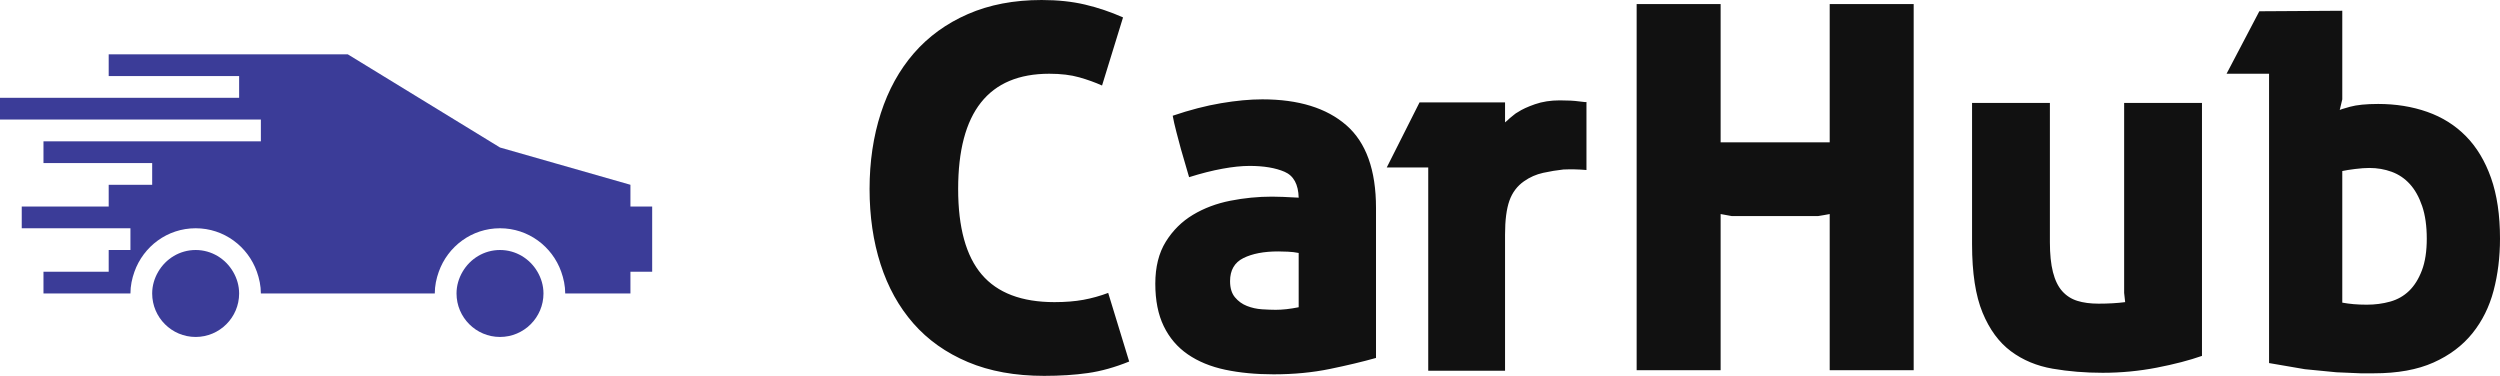
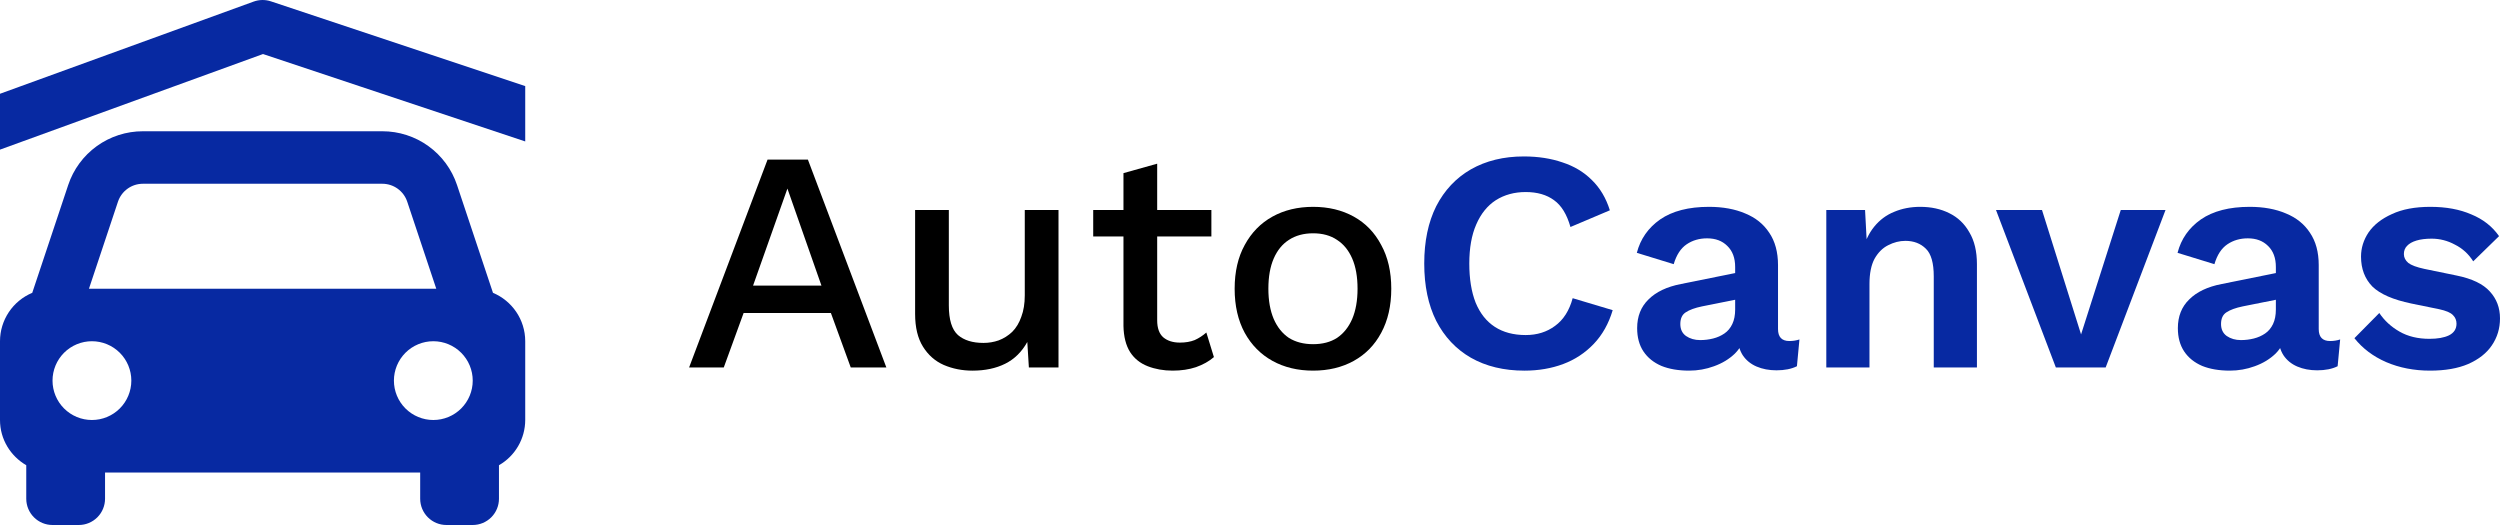
- <svg xmlns="http://www.w3.org/2000/svg" width="501.28" height="75.365" viewBox="0 0 230 34.579" class="css-1j8o68f" version="1.1" id="svg17">
-   <defs id="SvgjsDefs2381" />
-   <g id="SvgjsG2382" featurekey="PG4fjM-0" transform="matrix(2,0,0,2,0,-19)" fill="#3b3c98">
-     <g transform="translate(-270 -140)" id="g11">
-       <g id="g9">
-         <path d="M279,161c-0.736,0-1.375,0.405-1.722,1c-0.172,0.295-0.278,0.635-0.278,1c0,1.102,0.897,2,2,2c1.103,0,2-0.898,2-2    c0-0.365-0.105-0.705-0.278-1C280.375,161.405,279.737,161,279,161z" id="path3" />
-         <path d="M293,161c-0.736,0-1.375,0.405-1.722,1c-0.172,0.295-0.278,0.635-0.278,1c0,1.102,0.897,2,2,2c1.103,0,2-0.898,2-2    c0-0.365-0.105-0.705-0.278-1C294.375,161.405,293.737,161,293,161z" id="path5" />
-         <path d="M299,159v-1l-6-1.715L286,152h-11v1h6v1h-11v1h12v1h-10v1h5v1h-2v1h-4v1h5v1h-1v1h-3v1h4c0-0.352,0.072-0.686,0.184-1    c0.414-1.162,1.512-2,2.816-2c1.305,0,2.402,0.838,2.816,2c0.111,0.314,0.184,0.648,0.184,1h8c0-0.352,0.072-0.686,0.184-1    c0.414-1.162,1.512-2,2.816-2c1.305,0,2.402,0.838,2.816,2c0.111,0.314,0.184,0.648,0.184,1h3v-1h1v-3H299z" id="path7" />
-       </g>
-     </g>
-   </g>
-   <g id="SvgjsG2383" featurekey="jxYttZ-0" transform="matrix(2.355529,0,0,2.355529,78.25691,-13.04958)" fill="#111111">
-     <path d="M10.88 19.66 c-0.56 0.227 -1.097 0.377 -1.61 0.45 s-1.083 0.11 -1.71 0.11 c-1.133 0 -2.127 -0.18 -2.98 -0.54 s-1.563 -0.863 -2.13 -1.51 s-0.993 -1.417 -1.28 -2.31 s-0.43 -1.873 -0.43 -2.94 s0.147 -2.053 0.44 -2.96 s0.723 -1.687 1.29 -2.34 s1.27 -1.163 2.11 -1.53 s1.8 -0.55 2.88 -0.55 c0.627 0 1.193 0.06 1.7 0.18 s1 0.287 1.48 0.5 l-0.82 2.66 c-0.267 -0.12 -0.563 -0.227 -0.89 -0.32 s-0.717 -0.14 -1.17 -0.14 c-2.373 0 -3.56 1.5 -3.56 4.5 c0 1.507 0.307 2.62 0.92 3.34 s1.56 1.08 2.84 1.08 c0.427 0 0.803 -0.03 1.13 -0.09 s0.65 -0.15 0.97 -0.27 z M17.5 15.42 c-0.133 -0.027 -0.273 -0.043 -0.42 -0.05 s-0.273 -0.01 -0.38 -0.01 c-0.56 0 -1.013 0.087 -1.36 0.26 s-0.52 0.473 -0.52 0.9 c0 0.267 0.063 0.477 0.19 0.63 s0.283 0.267 0.47 0.34 s0.383 0.117 0.59 0.13 s0.383 0.02 0.53 0.02 c0.267 0 0.567 -0.033 0.9 -0.1 l0 -2.12 z M16.46 13.22 c0.107 0 0.25 0.003 0.43 0.01 s0.383 0.017 0.61 0.03 c-0.013 -0.52 -0.197 -0.857 -0.55 -1.01 s-0.81 -0.23 -1.37 -0.23 c-0.307 0 -0.66 0.037 -1.06 0.11 s-0.833 0.183 -1.3 0.33 l-0.32 -1.1 c-0.04 -0.147 -0.097 -0.36 -0.17 -0.64 s-0.123 -0.5 -0.15 -0.66 c0.667 -0.227 1.297 -0.39 1.89 -0.49 s1.13 -0.15 1.61 -0.15 c1.413 0 2.507 0.337 3.28 1.01 s1.16 1.75 1.16 3.23 l0 5.86 c-0.52 0.147 -1.12 0.29 -1.8 0.43 s-1.413 0.21 -2.2 0.21 c-0.693 0 -1.323 -0.06 -1.89 -0.18 s-1.053 -0.32 -1.46 -0.6 s-0.72 -0.647 -0.94 -1.1 s-0.33 -1.007 -0.33 -1.66 s0.137 -1.2 0.41 -1.64 s0.627 -0.79 1.06 -1.05 s0.92 -0.443 1.46 -0.55 s1.083 -0.16 1.63 -0.16 z M26.06 9.92 c0.16 -0.107 0.383 -0.21 0.67 -0.31 s0.61 -0.15 0.97 -0.15 c0.307 0 0.557 0.013 0.75 0.04 s0.29 0.033 0.29 0.02 l0 2.66 c-0.307 -0.027 -0.607 -0.033 -0.9 -0.02 c-0.253 0.027 -0.517 0.07 -0.79 0.13 s-0.523 0.17 -0.75 0.33 c-0.267 0.187 -0.457 0.44 -0.57 0.76 s-0.17 0.76 -0.17 1.32 l0 5.32 l-3 0 l0 -7.94 l-1.62 0 l1.28 -2.54 l3.34 0 l0 0.78 c0.067 -0.053 0.127 -0.107 0.18 -0.16 c0.053 -0.04 0.107 -0.083 0.16 -0.13 s0.107 -0.083 0.16 -0.11 z M30.7 5.7 l3.28 -0 l0 5.4 l4.26 0 l0 -5.4 l3.28 0 l0 14.3 l-3.28 0 l0 -6.1 c-0.08 0.013 -0.153 0.027 -0.22 0.04 l-0.24 0.04 l-3.36 0 l-0.44 -0.08 l0 6.1 l-3.28 0 l0 -14.3 z M43.8 9.56 l3.04 -0 l0 5.44 c0 0.467 0.04 0.857 0.12 1.17 s0.2 0.56 0.36 0.74 s0.357 0.307 0.59 0.38 s0.51 0.11 0.83 0.11 c0.387 0 0.733 -0.02 1.04 -0.06 l-0.04 -0.36 l0 -7.42 l3.04 0 l0 9.88 c-0.493 0.173 -1.083 0.327 -1.77 0.46 s-1.39 0.2 -2.11 0.2 c-0.68 0 -1.33 -0.053 -1.95 -0.16 s-1.163 -0.333 -1.63 -0.68 s-0.837 -0.85 -1.11 -1.51 s-0.41 -1.55 -0.41 -2.67 l0 -5.52 z M58.26 5.96 l-0 3.46 l-0.1 0.42 c0 -0.013 0.133 -0.057 0.4 -0.13 s0.633 -0.11 1.1 -0.11 c0.693 0 1.333 0.103 1.92 0.31 s1.09 0.523 1.51 0.95 s0.747 0.97 0.98 1.63 s0.35 1.45 0.35 2.37 c0 0.72 -0.083 1.397 -0.25 2.03 s-0.443 1.19 -0.83 1.67 s-0.893 0.86 -1.52 1.14 s-1.4 0.42 -2.32 0.42 l-0.53 0 l-0.94 -0.04 l-1.23 -0.12 l-1.4 -0.24 l0 -11.3 l-1.66 0 l1.28 -2.44 z M59.22 17.44 c0.32 0 0.623 -0.04 0.91 -0.12 s0.533 -0.22 0.74 -0.42 s0.373 -0.467 0.5 -0.8 s0.19 -0.747 0.19 -1.24 s-0.06 -0.917 -0.18 -1.27 s-0.28 -0.64 -0.48 -0.86 s-0.437 -0.38 -0.71 -0.48 s-0.563 -0.15 -0.87 -0.15 c-0.16 0 -0.347 0.013 -0.56 0.04 s-0.38 0.053 -0.5 0.08 l0 5.14 c0.147 0.027 0.297 0.047 0.45 0.06 s0.323 0.02 0.51 0.02 z" id="path14" />
-   </g>
+ <svg xmlns="http://www.w3.org/2000/svg" width="300" height="63" viewBox="0 0 300 63" fill="none">
+   <path d="M3.151 55.828V59.85C3.151 60.685 3.483 61.486 4.074 62.077C4.665 62.668 5.467 63 6.303 63H9.454C10.29 63 11.091 62.668 11.682 62.077C12.273 61.486 12.605 60.685 12.605 59.85V56.7H50.422V59.85C50.422 60.685 50.754 61.486 51.344 62.077C51.935 62.668 52.737 63 53.573 63H56.724C57.56 63 58.361 62.668 58.953 62.077C59.544 61.486 59.876 60.685 59.876 59.85V55.828C60.832 55.279 61.626 54.489 62.179 53.536C62.733 52.584 63.025 51.502 63.027 50.4V40.95C63.027 38.333 61.429 36.093 59.157 35.139L54.846 22.212C54.221 20.329 53.018 18.692 51.408 17.532C49.799 16.372 47.864 15.749 45.88 15.751H17.146C15.162 15.749 13.228 16.372 11.619 17.532C10.009 18.692 8.806 20.329 8.181 22.212L3.87 35.139C2.724 35.619 1.745 36.426 1.056 37.46C0.368 38.494 0 39.708 0 40.95V50.4C0 52.725 1.273 54.734 3.151 55.828ZM11.03 50.4C10.409 50.4 9.794 50.278 9.22 50.04C8.647 49.802 8.125 49.454 7.687 49.015C6.8 48.128 6.302 46.926 6.303 45.672C6.303 44.419 6.802 43.217 7.689 42.33C8.576 41.444 9.779 40.947 11.033 40.947C12.287 40.948 13.489 41.446 14.376 42.333C15.262 43.219 15.76 44.422 15.76 45.675C15.759 46.929 15.261 48.131 14.374 49.017C13.487 49.903 12.284 50.401 11.03 50.4ZM51.997 50.4C50.743 50.4 49.541 49.901 48.654 49.015C47.767 48.128 47.27 46.926 47.27 45.672C47.27 44.419 47.769 43.217 48.656 42.33C49.543 41.444 50.746 40.947 52 40.947C53.254 40.948 54.457 41.446 55.343 42.333C56.23 43.219 56.728 44.422 56.727 45.675C56.727 46.929 56.228 48.131 55.341 49.017C54.454 49.903 53.251 50.401 51.997 50.4ZM17.146 22.051H45.877C46.539 22.051 47.184 22.259 47.721 22.645C48.257 23.032 48.659 23.578 48.868 24.205L52.353 34.651H10.674L14.156 24.205C14.588 22.917 15.791 22.051 17.146 22.051Z" fill="#0729A2" />
+   <path d="M63.027 16.973V10.33L32.509 0.162C31.835 -0.063 31.104 -0.053 30.436 0.191L0 11.253V17.956L31.561 6.484L63.027 16.973Z" fill="#0729A2" />
+   <path d="M291.605 44.476C289.689 44.476 287.937 44.136 286.348 43.456C284.785 42.775 283.512 41.818 282.529 40.583L285.517 37.559C286.122 38.466 286.928 39.21 287.937 39.789C288.945 40.369 290.143 40.659 291.529 40.659C292.512 40.659 293.294 40.52 293.874 40.243C294.479 39.94 294.781 39.474 294.781 38.844C294.781 38.441 294.643 38.101 294.365 37.824C294.088 37.521 293.534 37.282 292.702 37.105L289.374 36.425C287.18 35.971 285.617 35.291 284.685 34.384C283.777 33.452 283.323 32.255 283.323 30.793C283.323 29.76 283.626 28.79 284.231 27.883C284.861 26.975 285.794 26.245 287.029 25.69C288.264 25.111 289.802 24.821 291.643 24.821C293.534 24.821 295.172 25.123 296.559 25.728C297.971 26.308 299.08 27.177 299.887 28.336L296.786 31.36C296.231 30.478 295.5 29.81 294.592 29.357C293.71 28.878 292.777 28.639 291.794 28.639C291.088 28.639 290.483 28.714 289.979 28.865C289.475 29.017 289.096 29.231 288.844 29.508C288.592 29.76 288.466 30.087 288.466 30.491C288.466 30.894 288.643 31.247 288.996 31.549C289.349 31.826 289.991 32.066 290.924 32.267L294.781 33.061C296.647 33.439 297.983 34.082 298.79 34.989C299.597 35.871 300 36.942 300 38.202C300 39.411 299.672 40.495 299.017 41.452C298.387 42.385 297.441 43.128 296.181 43.682C294.945 44.212 293.42 44.476 291.605 44.476Z" fill="#0729A2" />
+   <path d="M273.104 32.04C273.104 30.957 272.789 30.113 272.159 29.508C271.554 28.903 270.747 28.601 269.739 28.601C268.806 28.601 267.987 28.84 267.281 29.319C266.575 29.798 266.058 30.591 265.73 31.7L261.306 30.34C261.734 28.676 262.667 27.341 264.104 26.333C265.566 25.325 267.52 24.821 269.966 24.821C271.629 24.821 273.079 25.085 274.314 25.615C275.55 26.119 276.508 26.887 277.188 27.92C277.894 28.953 278.247 30.251 278.247 31.814V39.487C278.247 40.444 278.701 40.923 279.609 40.923C280.037 40.923 280.441 40.86 280.819 40.734L280.516 43.947C279.861 44.275 279.041 44.438 278.058 44.438C277.176 44.438 276.382 44.287 275.676 43.985C274.97 43.682 274.415 43.229 274.012 42.624C273.608 41.994 273.407 41.213 273.407 40.281V40.129L274.314 39.978C274.163 40.936 273.747 41.755 273.066 42.435C272.386 43.09 271.554 43.594 270.571 43.947C269.613 44.3 268.617 44.476 267.583 44.476C266.297 44.476 265.188 44.287 264.255 43.909C263.323 43.506 262.604 42.927 262.1 42.171C261.596 41.415 261.343 40.482 261.343 39.373C261.343 37.962 261.797 36.816 262.705 35.934C263.612 35.027 264.911 34.409 266.6 34.082L273.709 32.645L273.672 35.858L269.134 36.765C268.276 36.942 267.621 37.181 267.167 37.483C266.739 37.761 266.524 38.227 266.524 38.882C266.524 39.512 266.751 39.991 267.205 40.318C267.684 40.646 268.251 40.81 268.907 40.81C269.436 40.81 269.953 40.747 270.457 40.621C270.961 40.495 271.415 40.293 271.819 40.016C272.222 39.739 272.537 39.361 272.764 38.882C272.991 38.403 273.104 37.824 273.104 37.143V32.04Z" fill="#0729A2" />
+   <path d="M254.493 25.199H259.863L252.678 44.099H246.703L239.518 25.199H245.039L249.728 40.13L254.493 25.199Z" fill="#0729A2" />
+   <path d="M219.156 44.098V25.199H223.807L224.11 30.869L223.467 30.264C223.77 29.029 224.249 28.009 224.904 27.202C225.56 26.396 226.354 25.804 227.286 25.426C228.244 25.022 229.291 24.821 230.425 24.821C231.736 24.821 232.896 25.073 233.904 25.577C234.938 26.081 235.745 26.849 236.325 27.883C236.93 28.89 237.232 30.163 237.232 31.7V44.098H232.051V33.174C232.051 31.562 231.736 30.453 231.106 29.848C230.476 29.218 229.656 28.903 228.648 28.903C227.942 28.903 227.249 29.079 226.568 29.432C225.912 29.76 225.37 30.302 224.942 31.058C224.539 31.814 224.337 32.822 224.337 34.082V44.098H219.156Z" fill="#0729A2" />
+   <path d="M208.219 32.04C208.219 30.957 207.904 30.113 207.273 29.508C206.668 28.903 205.862 28.601 204.853 28.601C203.92 28.601 203.101 28.84 202.395 29.319C201.689 29.798 201.172 30.591 200.845 31.7L196.42 30.34C196.849 28.676 197.782 27.341 199.219 26.333C200.681 25.325 202.635 24.821 205.08 24.821C206.744 24.821 208.194 25.085 209.429 25.615C210.664 26.119 211.622 26.887 212.303 27.92C213.009 28.953 213.362 30.251 213.362 31.814V39.487C213.362 40.444 213.816 40.923 214.723 40.923C215.152 40.923 215.555 40.86 215.933 40.734L215.631 43.947C214.975 44.275 214.156 44.438 213.173 44.438C212.29 44.438 211.496 44.287 210.79 43.985C210.084 43.682 209.53 43.229 209.126 42.624C208.723 41.994 208.521 41.213 208.521 40.281V40.129L209.429 39.978C209.278 40.936 208.862 41.755 208.181 42.435C207.5 43.09 206.668 43.594 205.685 43.947C204.727 44.3 203.731 44.476 202.698 44.476C201.412 44.476 200.303 44.287 199.37 43.909C198.437 43.506 197.719 42.927 197.214 42.171C196.71 41.415 196.458 40.482 196.458 39.373C196.458 37.962 196.912 36.816 197.819 35.934C198.727 35.027 200.025 34.409 201.714 34.082L208.824 32.645L208.786 35.858L204.248 36.765C203.391 36.942 202.735 37.181 202.282 37.483C201.853 37.761 201.639 38.227 201.639 38.882C201.639 39.512 201.866 39.991 202.319 40.318C202.798 40.646 203.366 40.81 204.021 40.81C204.551 40.81 205.067 40.747 205.572 40.621C206.076 40.495 206.53 40.293 206.933 40.016C207.336 39.739 207.652 39.361 207.878 38.882C208.105 38.403 208.219 37.824 208.219 37.143V32.04Z" fill="#0729A2" />
+   <path d="M193.523 37.219C193.044 38.832 192.287 40.18 191.254 41.264C190.22 42.347 188.997 43.154 187.586 43.683C186.174 44.212 184.623 44.477 182.934 44.477C180.464 44.477 178.321 43.96 176.505 42.927C174.716 41.894 173.329 40.42 172.346 38.505C171.388 36.589 170.909 34.296 170.909 31.625C170.909 28.954 171.388 26.661 172.346 24.746C173.329 22.831 174.716 21.356 176.505 20.323C178.321 19.29 180.438 18.773 182.859 18.773C184.573 18.773 186.123 19.013 187.51 19.492C188.897 19.945 190.069 20.651 191.027 21.608C192.01 22.566 192.729 23.776 193.182 25.237L188.455 27.24C188.027 25.729 187.371 24.657 186.489 24.027C185.607 23.372 184.472 23.045 183.085 23.045C181.724 23.045 180.527 23.372 179.493 24.027C178.485 24.683 177.703 25.653 177.148 26.938C176.594 28.198 176.316 29.76 176.316 31.625C176.316 33.465 176.569 35.027 177.073 36.312C177.602 37.597 178.371 38.568 179.379 39.223C180.388 39.878 181.623 40.206 183.085 40.206C184.447 40.206 185.619 39.84 186.602 39.109C187.611 38.379 188.317 37.27 188.72 35.783L193.523 37.219Z" fill="#0729A2" />
+   <path d="M157.574 24.821C159.415 24.821 161.041 25.211 162.453 25.993C163.864 26.774 164.961 27.908 165.743 29.395C166.549 30.856 166.953 32.607 166.953 34.649C166.953 36.69 166.549 38.454 165.743 39.94C164.961 41.402 163.864 42.523 162.453 43.305C161.041 44.086 159.415 44.476 157.574 44.476C155.734 44.476 154.108 44.086 152.696 43.305C151.284 42.523 150.175 41.402 149.368 39.94C148.562 38.454 148.158 36.69 148.158 34.649C148.158 32.607 148.562 30.856 149.368 29.395C150.175 27.908 151.284 26.774 152.696 25.993C154.108 25.211 155.734 24.821 157.574 24.821ZM157.574 27.996C156.44 27.996 155.469 28.261 154.663 28.79C153.881 29.294 153.276 30.037 152.847 31.02C152.419 32.003 152.205 33.212 152.205 34.649C152.205 36.06 152.419 37.269 152.847 38.277C153.276 39.26 153.881 40.016 154.663 40.545C155.469 41.049 156.44 41.301 157.574 41.301C158.709 41.301 159.667 41.049 160.448 40.545C161.23 40.016 161.835 39.26 162.264 38.277C162.692 37.269 162.906 36.06 162.906 34.649C162.906 33.212 162.692 32.003 162.264 31.02C161.835 30.037 161.23 29.294 160.448 28.79C159.667 28.261 158.709 27.996 157.574 27.996Z" fill="black" />
+   <path d="M138.862 19.642V38.428C138.862 39.361 139.101 40.041 139.58 40.469C140.085 40.898 140.753 41.112 141.585 41.112C142.265 41.112 142.858 41.011 143.362 40.81C143.866 40.583 144.333 40.28 144.761 39.902L145.669 42.851C145.089 43.355 144.371 43.758 143.513 44.06C142.681 44.337 141.749 44.476 140.715 44.476C139.631 44.476 138.635 44.3 137.727 43.947C136.82 43.594 136.114 43.027 135.61 42.246C135.106 41.44 134.841 40.394 134.816 39.109V20.776L138.862 19.642ZM145.366 25.199V28.374H131.185V25.199H145.366Z" fill="black" />
+   <path d="M116.696 44.477C115.46 44.477 114.313 44.25 113.254 43.796C112.221 43.343 111.389 42.612 110.759 41.604C110.128 40.596 109.813 39.286 109.813 37.673V25.199H113.86V36.652C113.86 38.366 114.225 39.55 114.956 40.206C115.687 40.835 116.708 41.15 118.019 41.15C118.65 41.15 119.255 41.05 119.834 40.848C120.44 40.621 120.982 40.281 121.461 39.828C121.94 39.349 122.305 38.744 122.557 38.013C122.835 37.282 122.973 36.425 122.973 35.443V25.199H127.02V44.099H123.465L123.276 41.037C122.62 42.221 121.738 43.091 120.629 43.645C119.519 44.2 118.208 44.477 116.696 44.477Z" fill="black" />
+   <path d="M106.364 44.099H102.091L99.708 37.56H89.233L86.851 44.099H82.691L92.107 19.152H96.948L106.364 44.099ZM90.368 34.272H98.574L94.49 22.629L90.368 34.272Z" fill="black" />
</svg>
